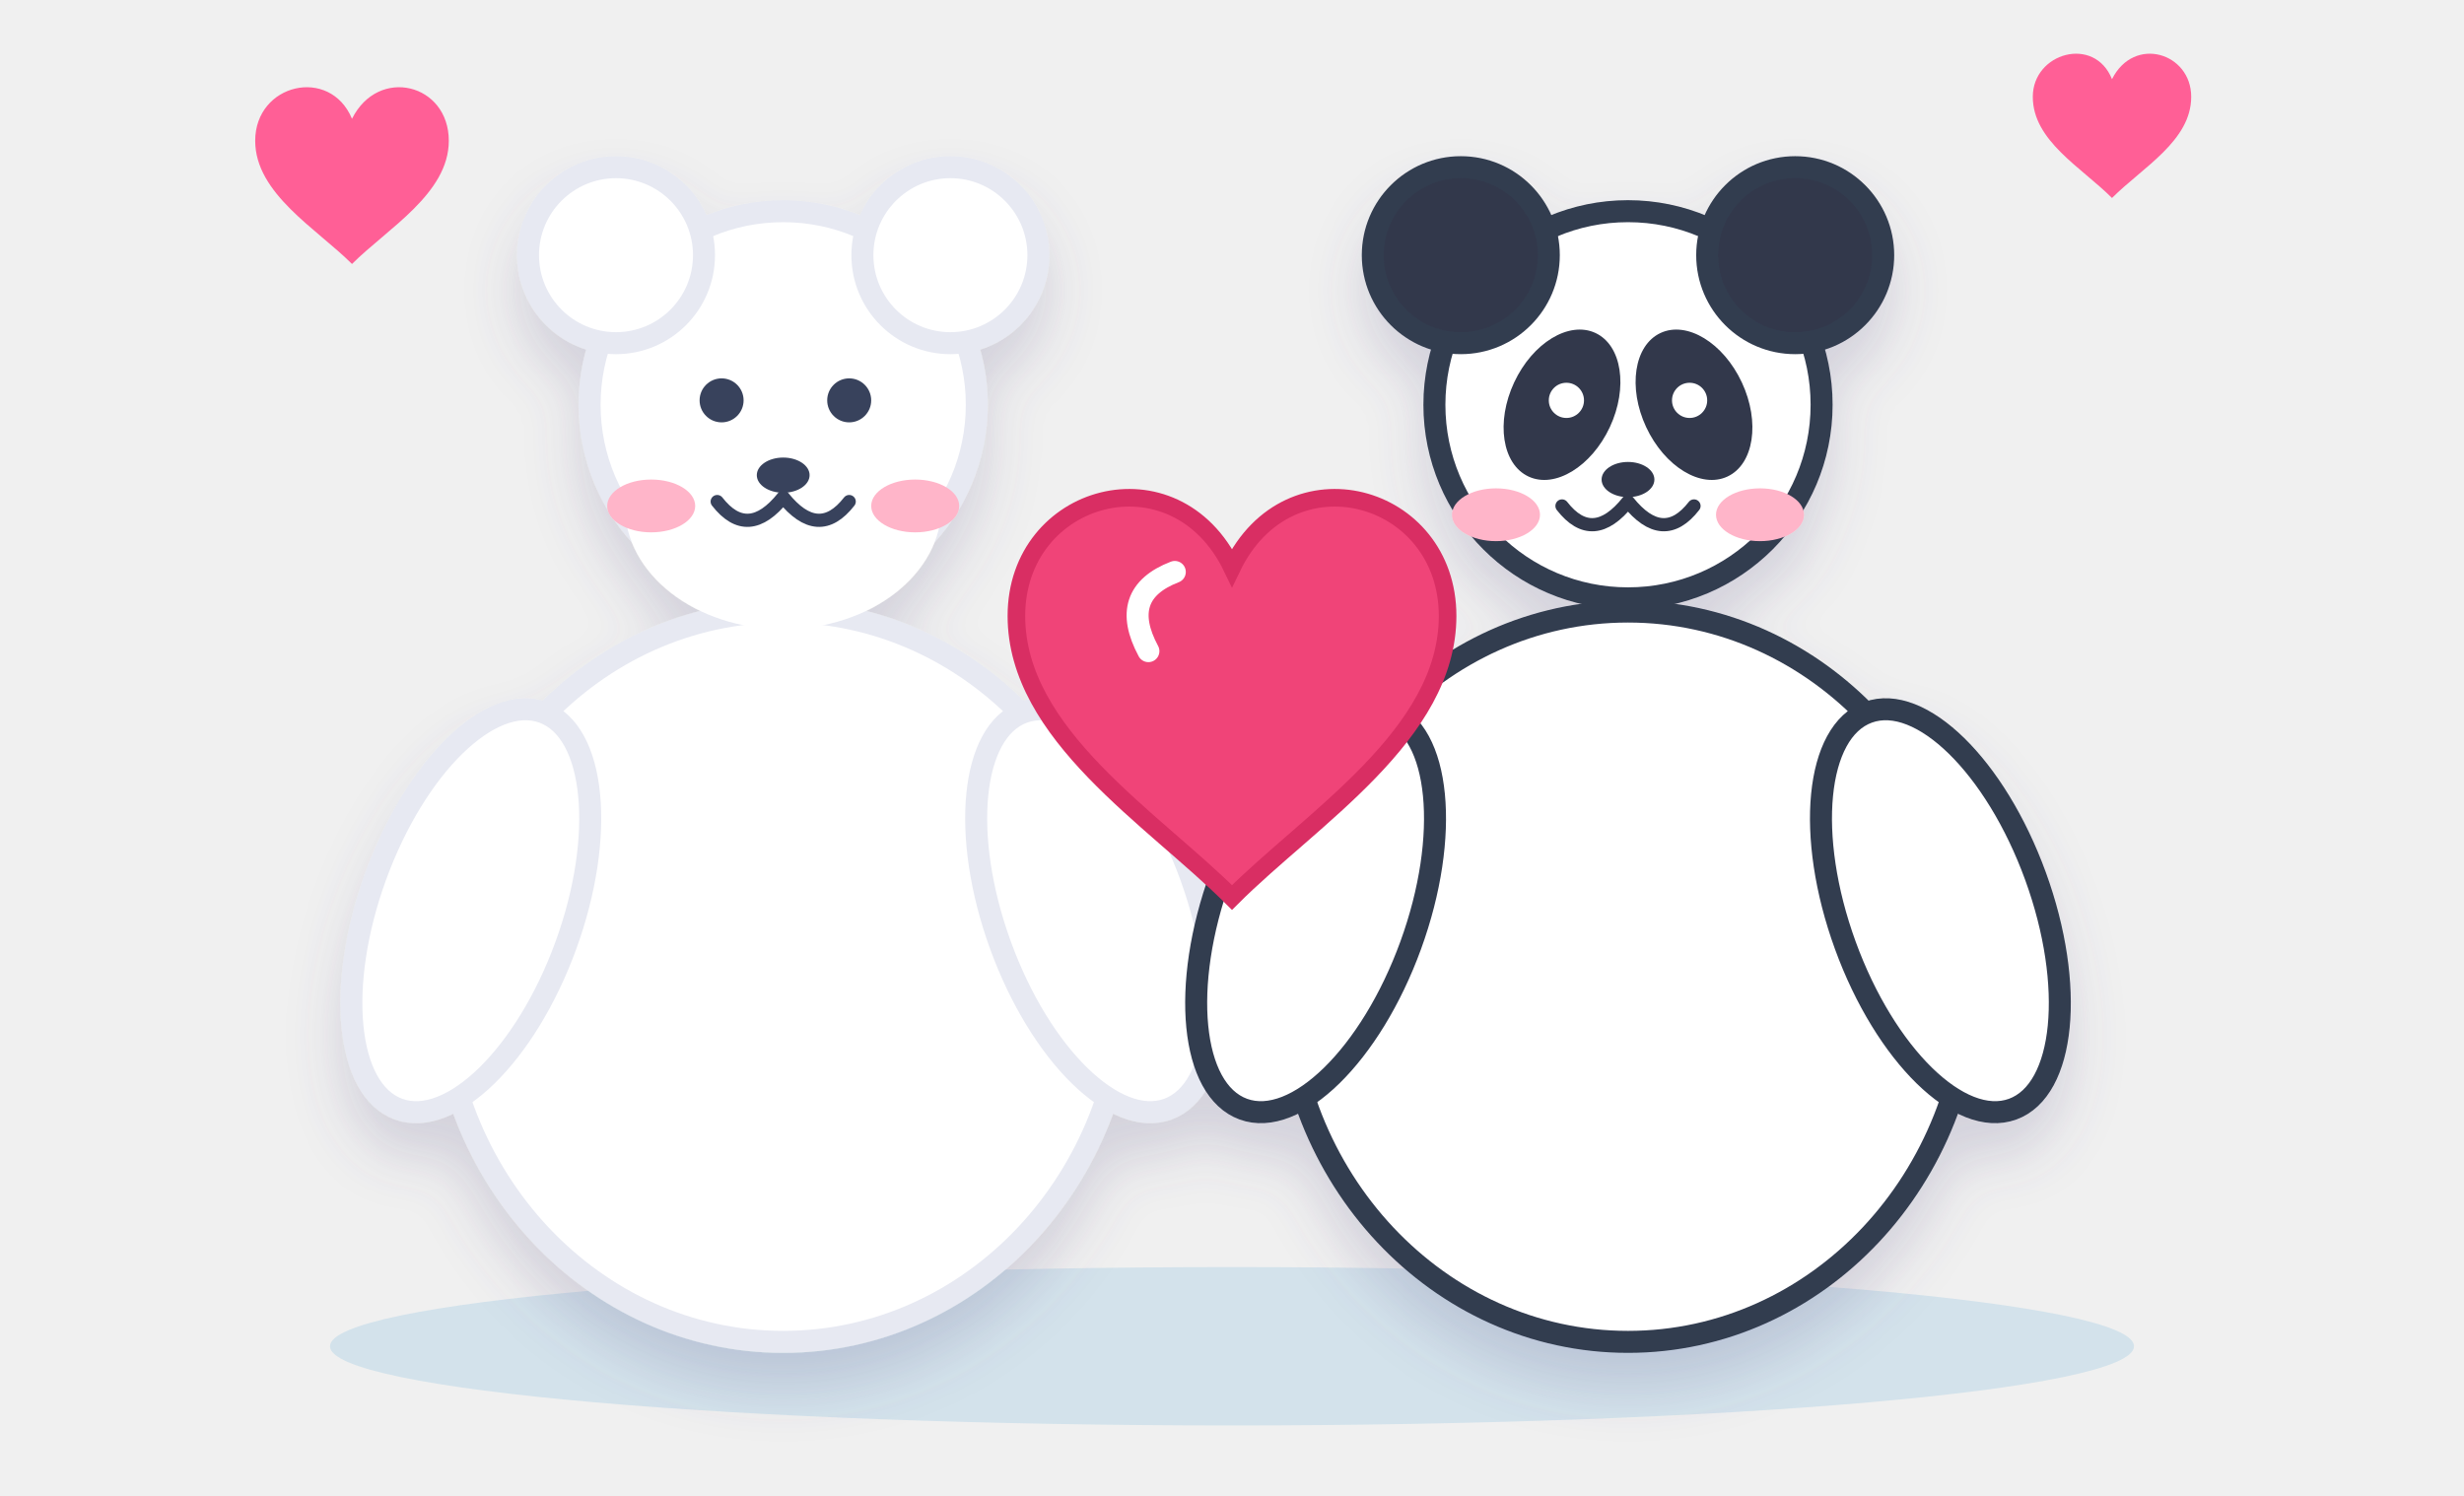
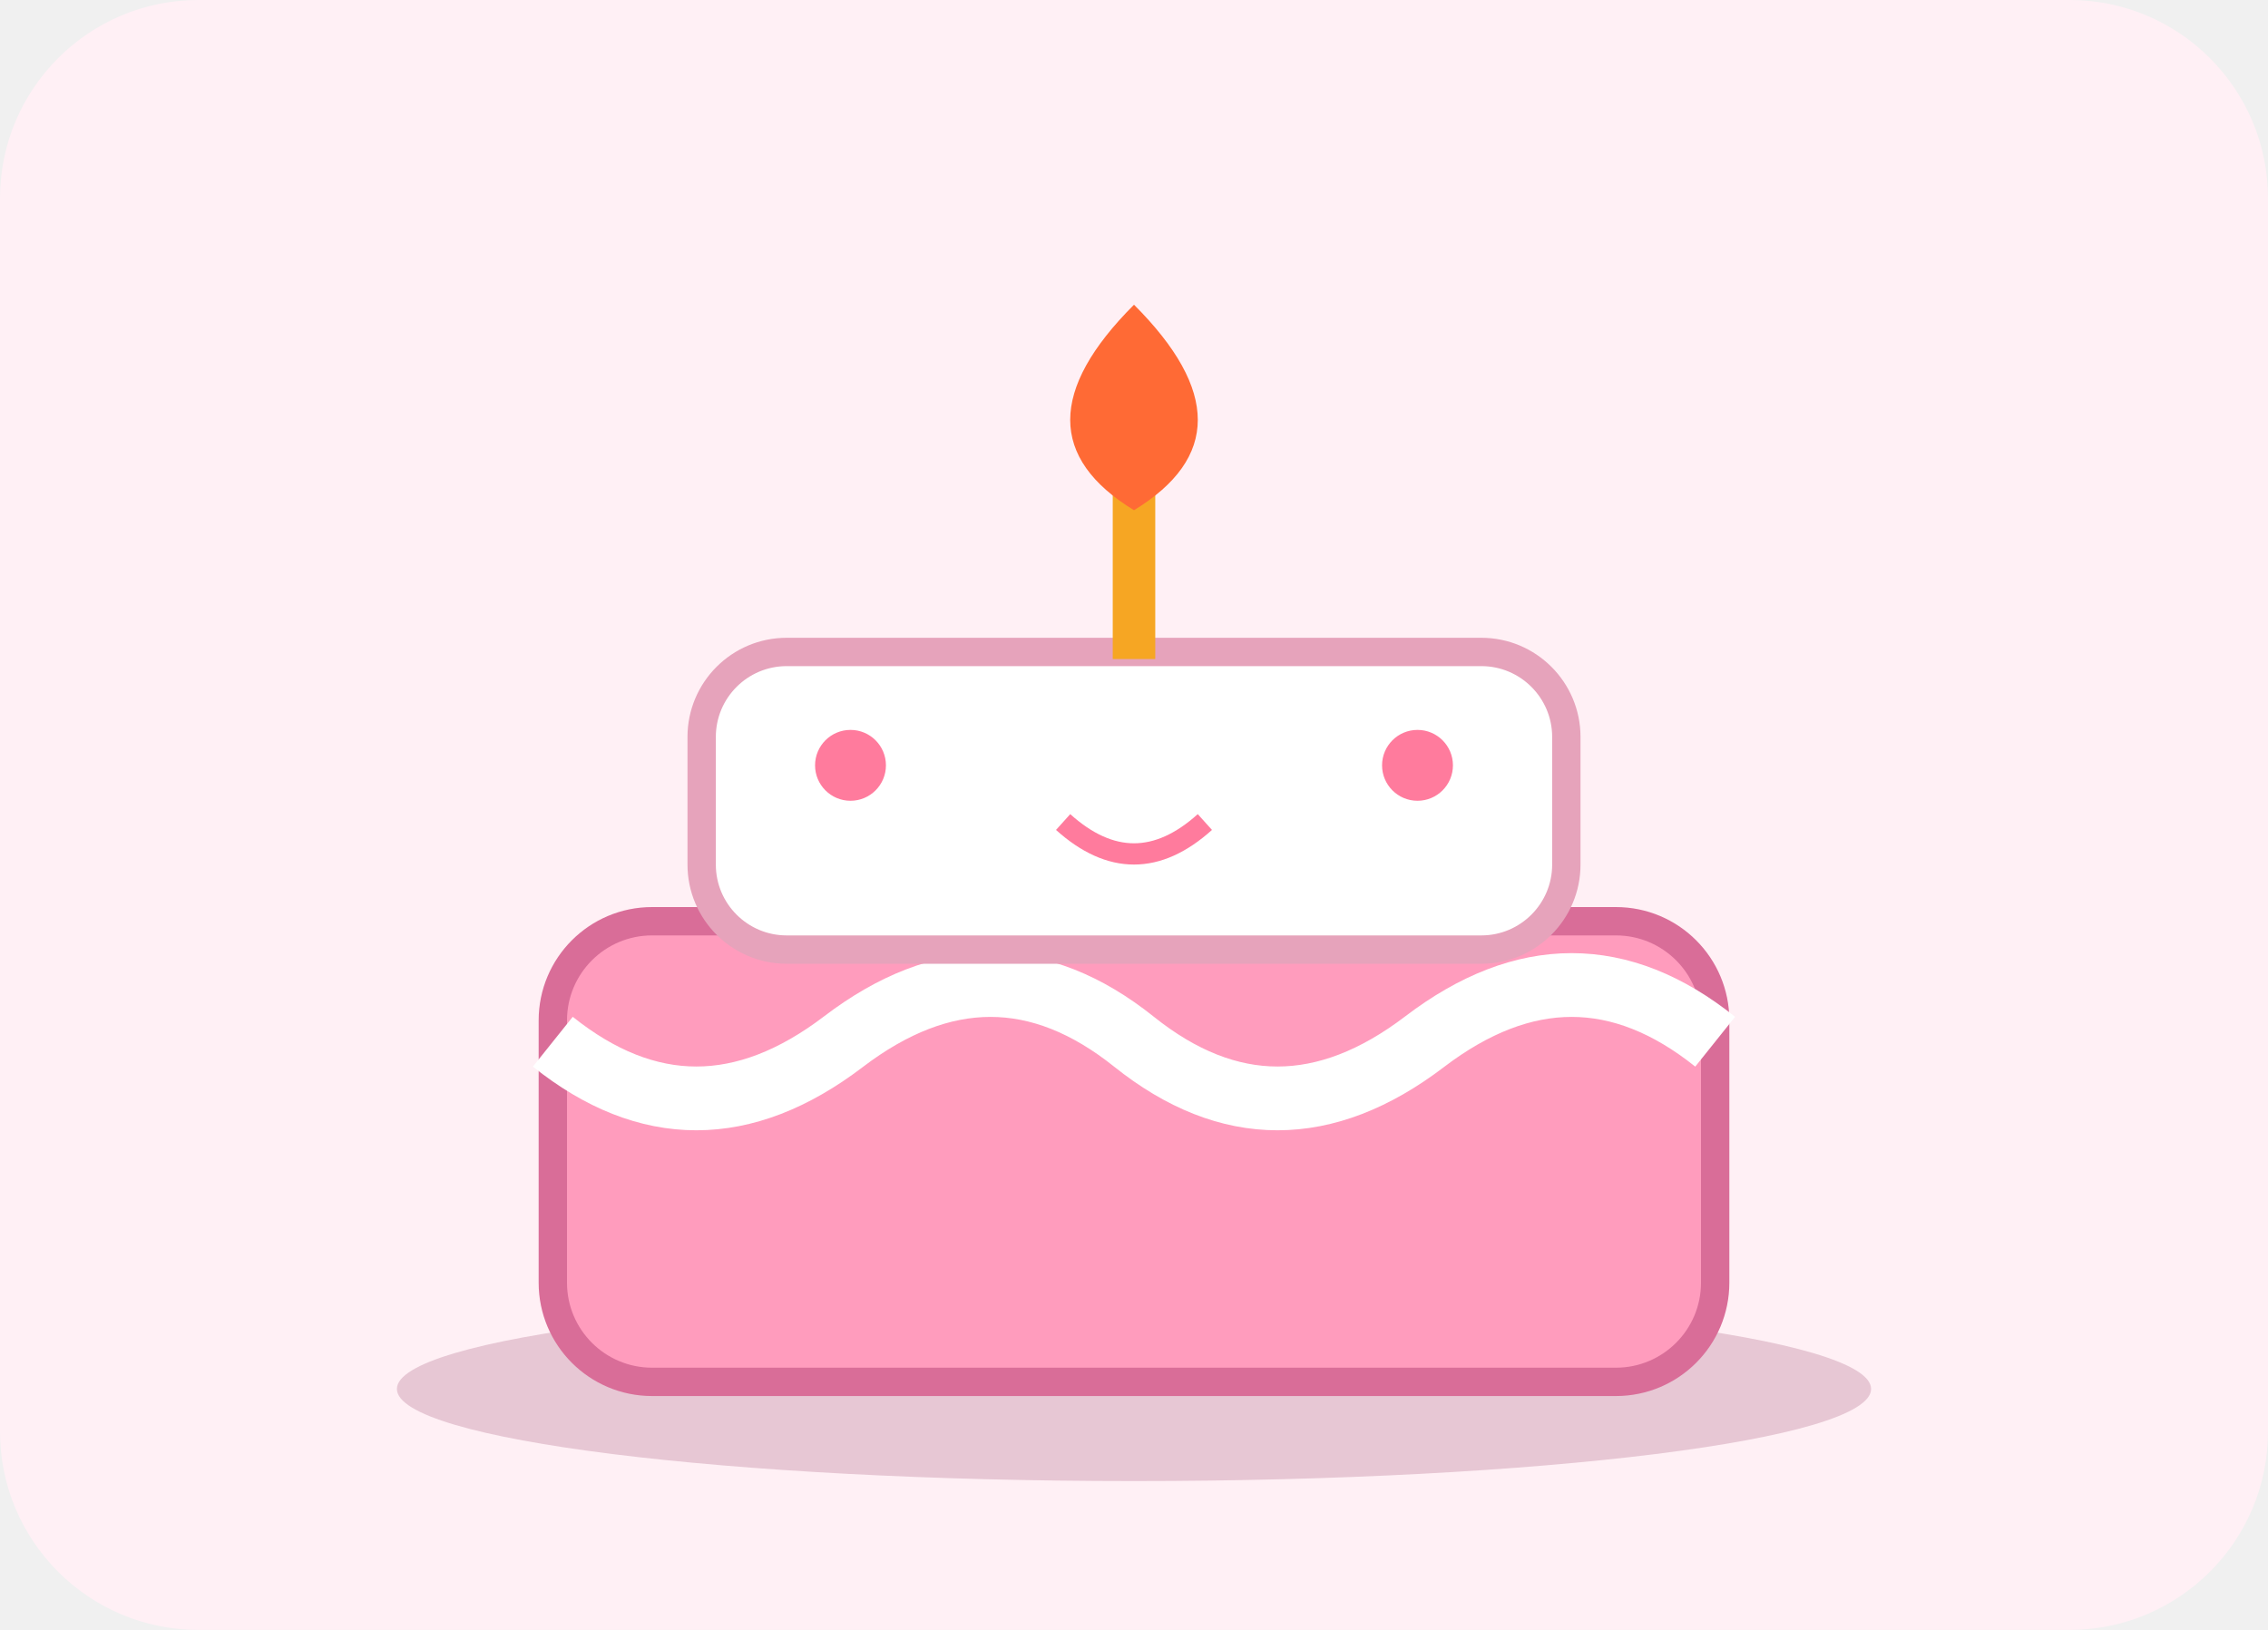
- <svg xmlns="http://www.w3.org/2000/svg" viewBox="0 0 560 340">
-   <defs>
-     <linearGradient id="bg" x2="1" y2="1">
-       <stop stop-color="#fff0b8" />
-       <stop offset=".5" stop-color="#ffc5df" />
-       <stop offset="1" stop-color="#b8eaff" />
-     </linearGradient>
-     <filter id="shadow">
-       <feDropShadow dx="0" dy="8" stdDeviation="6" flood-color="#625b8c" flood-opacity=".2" />
-     </filter>
-   </defs>
-   <ellipse cx="280" cy="306" rx="205" ry="18" fill="#7ab8dc" opacity=".25" />
-   <g class="couple" filter="url(#shadow)">
-     <g stroke="#e7e9f2" stroke-width="5" fill="#fff">
-       <circle cx="178" cy="92" r="44" />
-       <circle cx="140" cy="58" r="20" />
-       <circle cx="216" cy="58" r="20" />
-       <ellipse cx="178" cy="222" rx="78" ry="83" />
-       <ellipse cx="107" cy="207" rx="23" ry="48" transform="rotate(20 107 207)" />
-       <ellipse cx="249" cy="207" rx="23" ry="48" transform="rotate(-20 249 207)" />
-     </g>
-     <ellipse cx="178" cy="115" rx="36" ry="28" fill="#fff" />
-     <g fill="#39435c">
-       <circle cx="164" cy="91" r="5" />
-       <circle cx="193" cy="91" r="5" />
-       <ellipse cx="178" cy="108" rx="6" ry="4" />
-     </g>
-     <path d="M178 113q-8 10-15 1m15-1q8 10 15 1" fill="none" stroke="#39435c" stroke-width="3" stroke-linecap="round" />
-     <g fill="#ffb5c9">
-       <ellipse cx="148" cy="115" rx="10" ry="6" />
-       <ellipse cx="208" cy="115" rx="10" ry="6" />
-     </g>
-     <g fill="#fff" stroke="#333c50" stroke-width="5">
-       <circle cx="370" cy="92" r="44" />
-       <circle cx="332" cy="58" r="20" fill="#30384b" />
-       <circle cx="408" cy="58" r="20" fill="#30384b" />
-       <ellipse cx="370" cy="222" rx="78" ry="83" />
-       <ellipse cx="299" cy="207" rx="23" ry="48" transform="rotate(20 299 207)" />
-       <ellipse cx="441" cy="207" rx="23" ry="48" transform="rotate(-20 441 207)" />
-     </g>
-     <ellipse cx="355" cy="92" rx="12" ry="18" fill="#30384b" transform="rotate(25 355 92)" />
-     <ellipse cx="385" cy="92" rx="12" ry="18" fill="#30384b" transform="rotate(-25 385 92)" />
-     <g fill="#fff">
-       <circle cx="356" cy="91" r="4" />
-       <circle cx="384" cy="91" r="4" />
-     </g>
-     <ellipse cx="370" cy="109" rx="6" ry="4" fill="#30384b" />
-     <path d="M370 114q-8 10-15 1m15-1q8 10 15 1" fill="none" stroke="#30384b" stroke-width="3" stroke-linecap="round" />
-     <g fill="#ffb5c9">
-       <ellipse cx="340" cy="117" rx="10" ry="6" />
-       <ellipse cx="400" cy="117" rx="10" ry="6" />
-     </g>
-   </g>
-   <g class="heart">
-     <path d="M280 204c-18-18-49-37-49-64 0-28 36-38 49-11 13-27 49-17 49 11 0 27-31 46-49 64z" fill="#f04478" stroke="#d92e63" stroke-width="4" />
-     <path d="M261 148q-7-13 6-18" fill="none" stroke="#fff" stroke-width="5" stroke-linecap="round" />
-   </g>
-   <g fill="#ff5f96">
-     <path d="M80 60c-8-8-22-16-22-28 0-13 17-17 22-5 6-12 22-8 22 5 0 12-14 20-22 28z" />
-     <path d="M480 45c-7-7-18-13-18-23 0-10 14-14 18-4 5-10 18-6 18 4 0 10-11 16-18 23z" />
-   </g>
-   <style>.couple{transform-origin:280px 180px;animation:float 3s ease-in-out infinite}.heart{transform-origin:280px 170px;animation:beat 1s ease-in-out infinite}@keyframes float{50%{transform:translateY(-9px) rotate(-1deg)}}@keyframes beat{50%{transform:scale(1.14)}}</style>
+ <svg xmlns="http://www.w3.org/2000/svg" viewBox="0 0 320 230">
+   <rect width="320" height="230" rx="28" fill="#fff0f5" />
+   <ellipse cx="160" cy="196" rx="104" ry="13" fill="#e7c7d4" />
+   <rect x="78" y="130" width="164" height="65" rx="14" fill="#ff9cbd" stroke="#d96d98" stroke-width="4" />
+   <path d="M78 147q20 16 41 0t41 0t41 0t41 0" fill="none" stroke="#fff" stroke-width="9" />
+   <rect x="99" y="92" width="122" height="42" rx="12" fill="#fff" stroke="#e6a3bb" stroke-width="4" />
+   <path d="M160 55v38" stroke="#f6a623" stroke-width="6" />
+   <path d="M160 43q-18 18 0 29q18-11 0-29" fill="#ff6a35">
+     <animate attributeName="opacity" values="1;.35;1" dur=".55s" repeatCount="indefinite" />
+   </path>
+   <circle cx="120" cy="108" r="5" fill="#ff7b9d" />
+   <circle cx="200" cy="108" r="5" fill="#ff7b9d" />
+   <path d="M150 116q10 9 20 0" stroke="#ff7b9d" stroke-width="3" fill="none" />
</svg>
